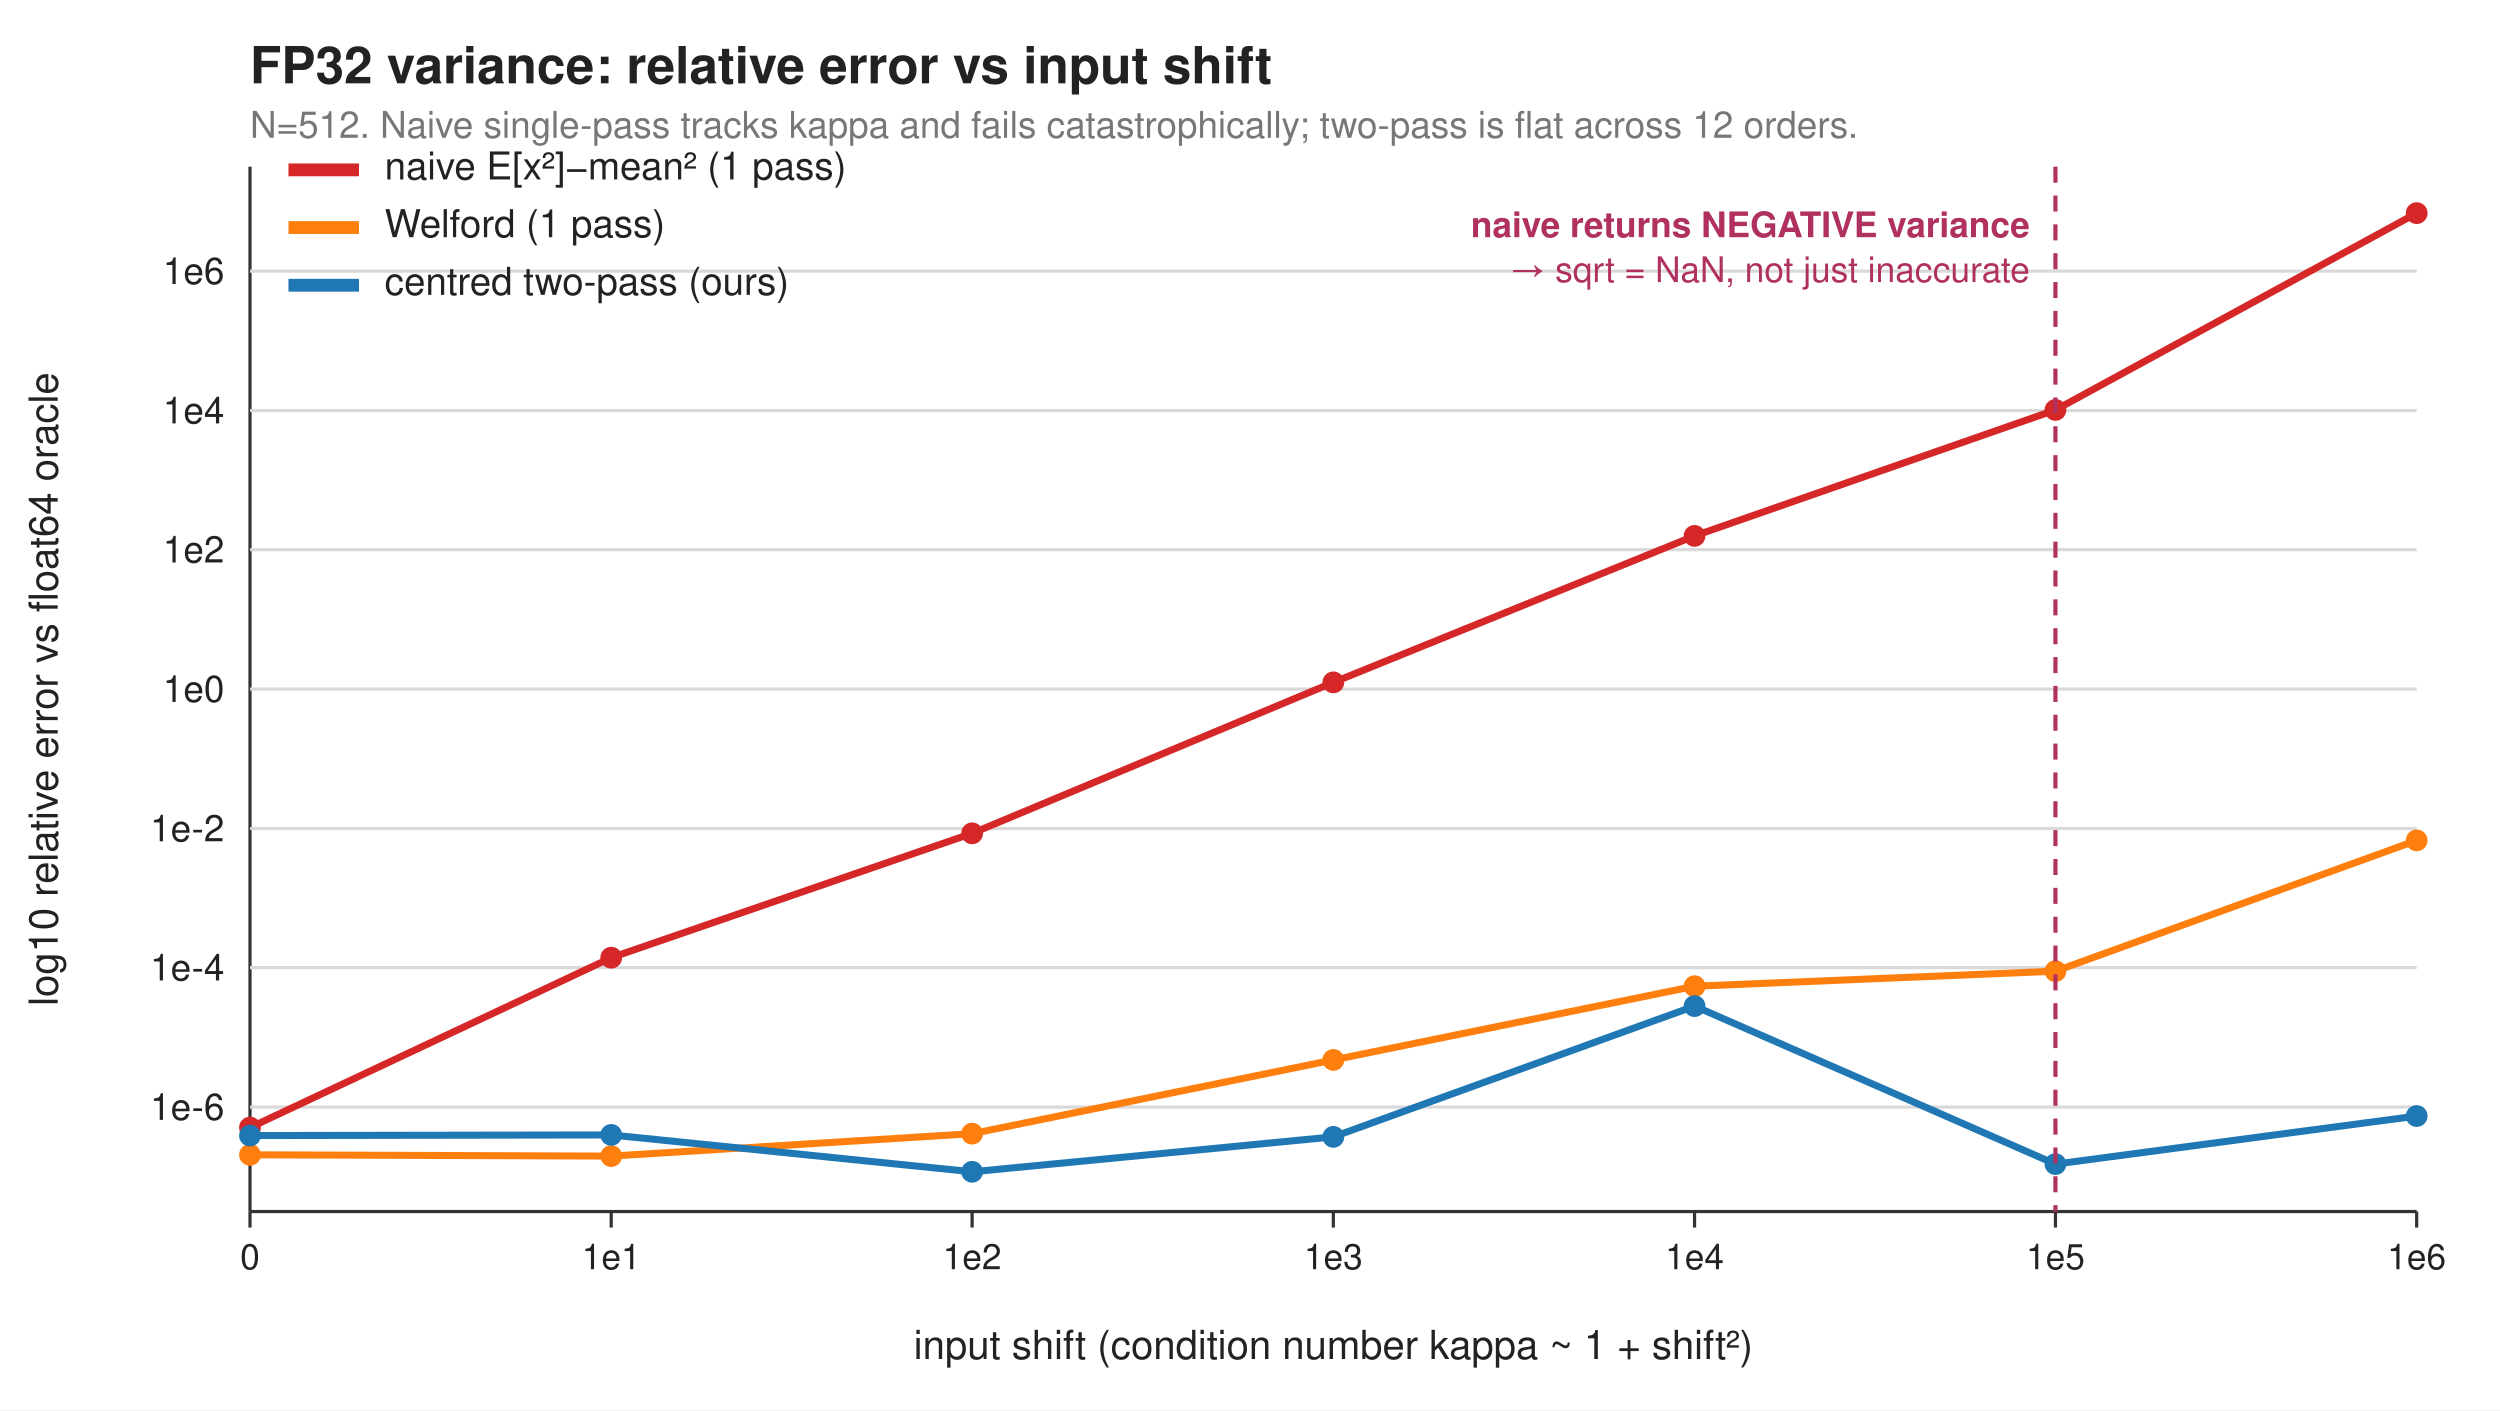
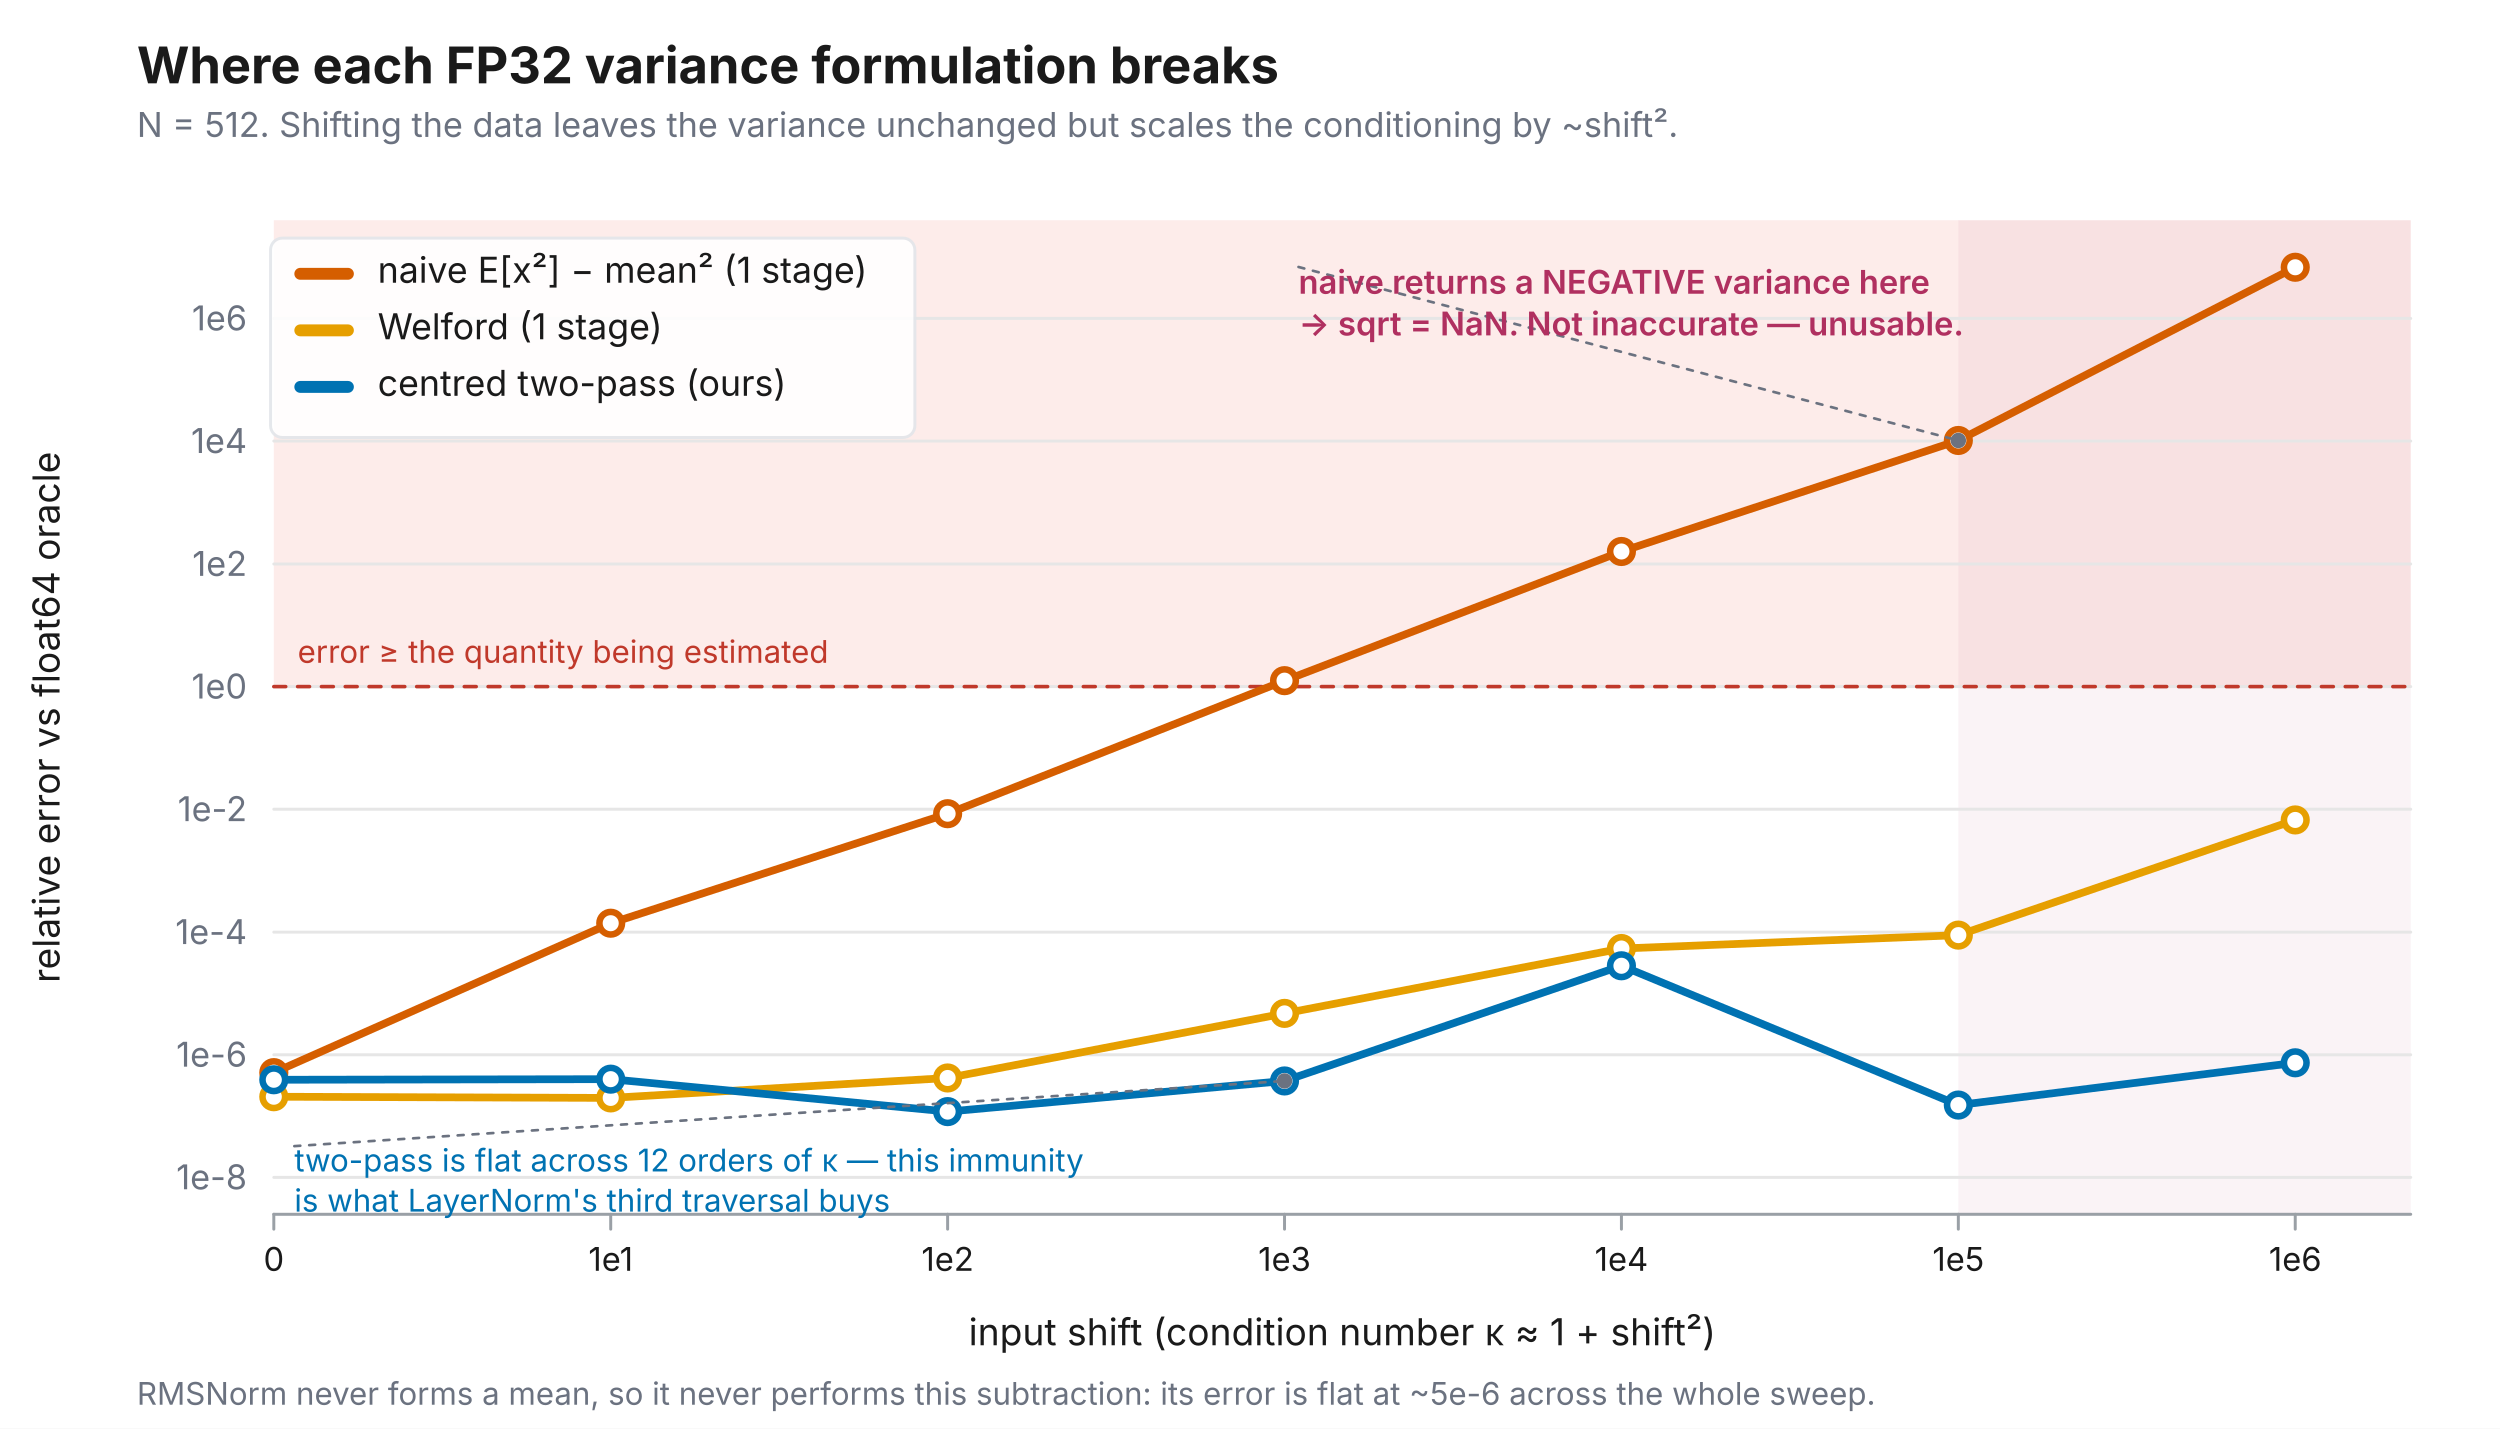
- <svg xmlns="http://www.w3.org/2000/svg" width="780" height="440" viewBox="0 0 780 440">
-   <rect width="780" height="440" fill="white" />
-   <text x="78.0" y="26.0" font-family="Helvetica,Arial,sans-serif" font-size="16" text-anchor="start" fill="#222222" font-weight="bold">FP32 variance: relative error vs input shift</text>
-   <text x="78.0" y="43.0" font-family="Helvetica,Arial,sans-serif" font-size="11.5" text-anchor="start" fill="#777777" font-weight="normal">N=512. Naive single-pass tracks kappa and fails catastrophically; two-pass is flat across 12 orders.</text>
-   <line x1="78.0" y1="378.0" x2="754.0" y2="378.0" stroke="#333333" stroke-width="1.0" />
-   <line x1="78.0" y1="52.0" x2="78.0" y2="378.0" stroke="#333333" stroke-width="1.0" />
-   <text x="416.0" y="424.0" font-family="Helvetica,Arial,sans-serif" font-size="12.5" text-anchor="middle" fill="#222222" font-weight="normal">input shift (condition number kappa ~ 1 + shift²)</text>
-   <text x="18" y="215.0" font-family="Helvetica,Arial,sans-serif" font-size="12.5" text-anchor="middle" fill="#222222" transform="rotate(-90 18 215.0)">log10 relative error vs float64 oracle</text>
-   <line x1="78.0" y1="345.4" x2="754.0" y2="345.4" stroke="#d9d9d9" stroke-width="1.0" />
-   <text x="70.0" y="349.4" font-family="Helvetica,Arial,sans-serif" font-size="11.5" text-anchor="end" fill="#222222" font-weight="normal">1e-6</text>
-   <line x1="78.0" y1="301.9" x2="754.0" y2="301.9" stroke="#d9d9d9" stroke-width="1.0" />
-   <text x="70.0" y="305.9" font-family="Helvetica,Arial,sans-serif" font-size="11.5" text-anchor="end" fill="#222222" font-weight="normal">1e-4</text>
-   <line x1="78.0" y1="258.5" x2="754.0" y2="258.5" stroke="#d9d9d9" stroke-width="1.0" />
-   <text x="70.0" y="262.5" font-family="Helvetica,Arial,sans-serif" font-size="11.5" text-anchor="end" fill="#222222" font-weight="normal">1e-2</text>
-   <line x1="78.0" y1="215.0" x2="754.0" y2="215.0" stroke="#d9d9d9" stroke-width="1.0" />
-   <text x="70.0" y="219.0" font-family="Helvetica,Arial,sans-serif" font-size="11.5" text-anchor="end" fill="#222222" font-weight="normal">1e0</text>
-   <line x1="78.0" y1="171.5" x2="754.0" y2="171.5" stroke="#d9d9d9" stroke-width="1.0" />
-   <text x="70.0" y="175.5" font-family="Helvetica,Arial,sans-serif" font-size="11.5" text-anchor="end" fill="#222222" font-weight="normal">1e2</text>
-   <line x1="78.0" y1="128.1" x2="754.0" y2="128.1" stroke="#d9d9d9" stroke-width="1.0" />
-   <text x="70.0" y="132.1" font-family="Helvetica,Arial,sans-serif" font-size="11.5" text-anchor="end" fill="#222222" font-weight="normal">1e4</text>
-   <line x1="78.0" y1="84.6" x2="754.0" y2="84.6" stroke="#d9d9d9" stroke-width="1.0" />
-   <text x="70.0" y="88.6" font-family="Helvetica,Arial,sans-serif" font-size="11.5" text-anchor="end" fill="#222222" font-weight="normal">1e6</text>
-   <line x1="78.0" y1="378.0" x2="78.0" y2="383.0" stroke="#333333" stroke-width="1.0" />
-   <text x="78.0" y="396.0" font-family="Helvetica,Arial,sans-serif" font-size="11" text-anchor="middle" fill="#222222" font-weight="normal">0</text>
-   <line x1="190.7" y1="378.0" x2="190.7" y2="383.0" stroke="#333333" stroke-width="1.0" />
-   <text x="190.7" y="396.0" font-family="Helvetica,Arial,sans-serif" font-size="11" text-anchor="middle" fill="#222222" font-weight="normal">1e1</text>
-   <line x1="303.3" y1="378.0" x2="303.3" y2="383.0" stroke="#333333" stroke-width="1.0" />
-   <text x="303.3" y="396.0" font-family="Helvetica,Arial,sans-serif" font-size="11" text-anchor="middle" fill="#222222" font-weight="normal">1e2</text>
-   <line x1="416.0" y1="378.0" x2="416.0" y2="383.0" stroke="#333333" stroke-width="1.0" />
-   <text x="416.0" y="396.0" font-family="Helvetica,Arial,sans-serif" font-size="11" text-anchor="middle" fill="#222222" font-weight="normal">1e3</text>
-   <line x1="528.7" y1="378.0" x2="528.7" y2="383.0" stroke="#333333" stroke-width="1.0" />
-   <text x="528.7" y="396.0" font-family="Helvetica,Arial,sans-serif" font-size="11" text-anchor="middle" fill="#222222" font-weight="normal">1e4</text>
-   <line x1="641.3" y1="378.0" x2="641.3" y2="383.0" stroke="#333333" stroke-width="1.0" />
-   <text x="641.3" y="396.0" font-family="Helvetica,Arial,sans-serif" font-size="11" text-anchor="middle" fill="#222222" font-weight="normal">1e5</text>
-   <line x1="754.0" y1="378.0" x2="754.0" y2="383.0" stroke="#333333" stroke-width="1.0" />
-   <text x="754.0" y="396.0" font-family="Helvetica,Arial,sans-serif" font-size="11" text-anchor="middle" fill="#222222" font-weight="normal">1e6</text>
-   <polyline points="78.0,351.8 190.7,298.8 303.3,260.0 416.0,212.9 528.7,167.2 641.3,127.9 754.0,66.5" fill="none" stroke="#d62728" stroke-width="2.2" stroke-linejoin="round" />
-   <circle cx="78.0" cy="351.8" r="3.4" fill="#d62728" />
-   <circle cx="190.7" cy="298.8" r="3.4" fill="#d62728" />
-   <circle cx="303.3" cy="260.0" r="3.4" fill="#d62728" />
-   <circle cx="416.0" cy="212.9" r="3.4" fill="#d62728" />
-   <circle cx="528.7" cy="167.2" r="3.4" fill="#d62728" />
-   <circle cx="641.3" cy="127.9" r="3.4" fill="#d62728" />
-   <circle cx="754.0" cy="66.5" r="3.4" fill="#d62728" />
-   <polyline points="78.0,360.3 190.7,360.7 303.3,353.7 416.0,330.7 528.7,307.7 641.3,303.0 754.0,262.2" fill="none" stroke="#ff7f0e" stroke-width="2.2" stroke-linejoin="round" />
-   <circle cx="78.0" cy="360.3" r="3.4" fill="#ff7f0e" />
-   <circle cx="190.7" cy="360.7" r="3.4" fill="#ff7f0e" />
-   <circle cx="303.3" cy="353.7" r="3.4" fill="#ff7f0e" />
-   <circle cx="416.0" cy="330.7" r="3.4" fill="#ff7f0e" />
-   <circle cx="528.7" cy="307.7" r="3.4" fill="#ff7f0e" />
-   <circle cx="641.3" cy="303.0" r="3.4" fill="#ff7f0e" />
-   <circle cx="754.0" cy="262.2" r="3.4" fill="#ff7f0e" />
-   <polyline points="78.0,354.3 190.7,354.1 303.3,365.6 416.0,354.7 528.7,313.9 641.3,363.2 754.0,348.2" fill="none" stroke="#1f77b4" stroke-width="2.2" stroke-linejoin="round" />
-   <circle cx="78.0" cy="354.3" r="3.4" fill="#1f77b4" />
-   <circle cx="190.7" cy="354.1" r="3.4" fill="#1f77b4" />
-   <circle cx="303.3" cy="365.6" r="3.4" fill="#1f77b4" />
-   <circle cx="416.0" cy="354.7" r="3.4" fill="#1f77b4" />
-   <circle cx="528.7" cy="313.9" r="3.4" fill="#1f77b4" />
-   <circle cx="641.3" cy="363.2" r="3.4" fill="#1f77b4" />
-   <circle cx="754.0" cy="348.2" r="3.4" fill="#1f77b4" />
-   <line x1="641.3" y1="52.0" x2="641.3" y2="378.0" stroke="#b03060" stroke-width="1.3" stroke-dasharray="5,4" />
-   <text x="633.3" y="74.0" font-family="Helvetica,Arial,sans-serif" font-size="11" text-anchor="end" fill="#b03060" font-weight="bold">naive returns NEGATIVE variance</text>
-   <text x="633.3" y="88.0" font-family="Helvetica,Arial,sans-serif" font-size="11" text-anchor="end" fill="#b03060" font-weight="normal">→ sqrt = NaN, not just inaccurate</text>
-   <rect x="90.0" y="51.0" width="22.0" height="4.0" fill="#d62728" opacity="1.0" />
-   <text x="120.0" y="56.0" font-family="Helvetica,Arial,sans-serif" font-size="12" text-anchor="start" fill="#222222" font-weight="normal">naive E[x²]−mean² (1 pass)</text>
-   <rect x="90.0" y="69.0" width="22.0" height="4.0" fill="#ff7f0e" opacity="1.0" />
-   <text x="120.0" y="74.0" font-family="Helvetica,Arial,sans-serif" font-size="12" text-anchor="start" fill="#222222" font-weight="normal">Welford (1 pass)</text>
-   <rect x="90.0" y="87.0" width="22.0" height="4.0" fill="#1f77b4" opacity="1.0" />
-   <text x="120.0" y="92.0" font-family="Helvetica,Arial,sans-serif" font-size="12" text-anchor="start" fill="#222222" font-weight="normal">centred two-pass (ours)</text>
+ <svg xmlns="http://www.w3.org/2000/svg" width="840" height="480" viewBox="0 0 840 480">
+   <rect width="840" height="480" fill="white" />
+   <rect x="92.0" y="74.0" width="718.0" height="156.7" rx="0" fill="#fdecea" opacity="1.0" />
+   <rect x="658.0" y="74.0" width="152.0" height="334.0" rx="0" fill="#B03060" opacity="0.06" />
+   <line x1="92.0" y1="395.6" x2="810.0" y2="395.6" stroke="#e6e6e6" stroke-width="1.0" stroke-linecap="round" />
+   <text x="83.0" y="399.6" font-family="Inter,Helvetica Neue,Helvetica,Arial,sans-serif" font-size="11.5" text-anchor="end" fill="#6b7280" font-weight="400">1e-8</text>
+   <line x1="92.0" y1="354.4" x2="810.0" y2="354.4" stroke="#e6e6e6" stroke-width="1.0" stroke-linecap="round" />
+   <text x="83.0" y="358.4" font-family="Inter,Helvetica Neue,Helvetica,Arial,sans-serif" font-size="11.5" text-anchor="end" fill="#6b7280" font-weight="400">1e-6</text>
+   <line x1="92.0" y1="313.2" x2="810.0" y2="313.2" stroke="#e6e6e6" stroke-width="1.0" stroke-linecap="round" />
+   <text x="83.0" y="317.2" font-family="Inter,Helvetica Neue,Helvetica,Arial,sans-serif" font-size="11.5" text-anchor="end" fill="#6b7280" font-weight="400">1e-4</text>
+   <line x1="92.0" y1="271.9" x2="810.0" y2="271.9" stroke="#e6e6e6" stroke-width="1.0" stroke-linecap="round" />
+   <text x="83.0" y="275.9" font-family="Inter,Helvetica Neue,Helvetica,Arial,sans-serif" font-size="11.5" text-anchor="end" fill="#6b7280" font-weight="400">1e-2</text>
+   <line x1="92.0" y1="230.7" x2="810.0" y2="230.7" stroke="#e6e6e6" stroke-width="1.0" stroke-linecap="round" />
+   <text x="83.0" y="234.7" font-family="Inter,Helvetica Neue,Helvetica,Arial,sans-serif" font-size="11.5" text-anchor="end" fill="#6b7280" font-weight="400">1e0</text>
+   <line x1="92.0" y1="189.5" x2="810.0" y2="189.5" stroke="#e6e6e6" stroke-width="1.0" stroke-linecap="round" />
+   <text x="83.0" y="193.5" font-family="Inter,Helvetica Neue,Helvetica,Arial,sans-serif" font-size="11.5" text-anchor="end" fill="#6b7280" font-weight="400">1e2</text>
+   <line x1="92.0" y1="148.2" x2="810.0" y2="148.2" stroke="#e6e6e6" stroke-width="1.0" stroke-linecap="round" />
+   <text x="83.0" y="152.2" font-family="Inter,Helvetica Neue,Helvetica,Arial,sans-serif" font-size="11.5" text-anchor="end" fill="#6b7280" font-weight="400">1e4</text>
+   <line x1="92.0" y1="107.0" x2="810.0" y2="107.0" stroke="#e6e6e6" stroke-width="1.0" stroke-linecap="round" />
+   <text x="83.0" y="111.0" font-family="Inter,Helvetica Neue,Helvetica,Arial,sans-serif" font-size="11.5" text-anchor="end" fill="#6b7280" font-weight="400">1e6</text>
+   <line x1="92.0" y1="230.7" x2="810.0" y2="230.7" stroke="#c0392b" stroke-width="1.2" stroke-dasharray="4,4" stroke-linecap="round" />
+   <text x="100.0" y="222.7" font-family="Inter,Helvetica Neue,Helvetica,Arial,sans-serif" font-size="10.5" text-anchor="start" fill="#c0392b" font-weight="400">error ≥ the quantity being estimated</text>
+   <polyline points="92.0,360.4 205.2,310.2 318.4,273.4 431.6,228.7 544.8,185.3 658.0,148.0 771.2,89.8" fill="none" stroke="#D55E00" stroke-width="2.6" stroke-linejoin="round" stroke-linecap="round" />
+   <circle cx="92.0" cy="360.4" r="3.8" fill="white" stroke="#D55E00" stroke-width="2.2" />
+   <circle cx="205.2" cy="310.2" r="3.8" fill="white" stroke="#D55E00" stroke-width="2.2" />
+   <circle cx="318.4" cy="273.4" r="3.8" fill="white" stroke="#D55E00" stroke-width="2.2" />
+   <circle cx="431.6" cy="228.7" r="3.8" fill="white" stroke="#D55E00" stroke-width="2.2" />
+   <circle cx="544.8" cy="185.3" r="3.8" fill="white" stroke="#D55E00" stroke-width="2.2" />
+   <circle cx="658.0" cy="148.0" r="3.8" fill="white" stroke="#D55E00" stroke-width="2.2" />
+   <circle cx="771.2" cy="89.8" r="3.8" fill="white" stroke="#D55E00" stroke-width="2.2" />
+   <polyline points="92.0,368.5 205.2,368.9 318.4,362.2 431.6,340.5 544.8,318.7 658.0,314.2 771.2,275.5" fill="none" stroke="#E69F00" stroke-width="2.6" stroke-linejoin="round" stroke-linecap="round" />
+   <circle cx="92.0" cy="368.5" r="3.8" fill="white" stroke="#E69F00" stroke-width="2.2" />
+   <circle cx="205.2" cy="368.9" r="3.8" fill="white" stroke="#E69F00" stroke-width="2.2" />
+   <circle cx="318.4" cy="362.2" r="3.8" fill="white" stroke="#E69F00" stroke-width="2.2" />
+   <circle cx="431.6" cy="340.5" r="3.8" fill="white" stroke="#E69F00" stroke-width="2.2" />
+   <circle cx="544.8" cy="318.7" r="3.8" fill="white" stroke="#E69F00" stroke-width="2.2" />
+   <circle cx="658.0" cy="314.2" r="3.8" fill="white" stroke="#E69F00" stroke-width="2.2" />
+   <circle cx="771.2" cy="275.5" r="3.8" fill="white" stroke="#E69F00" stroke-width="2.2" />
+   <polyline points="92.0,362.8 205.2,362.6 318.4,373.5 431.6,363.2 544.8,324.5 658.0,371.3 771.2,357.1" fill="none" stroke="#0072B2" stroke-width="2.6" stroke-linejoin="round" stroke-linecap="round" />
+   <circle cx="92.0" cy="362.8" r="3.8" fill="white" stroke="#0072B2" stroke-width="2.2" />
+   <circle cx="205.2" cy="362.6" r="3.8" fill="white" stroke="#0072B2" stroke-width="2.2" />
+   <circle cx="318.4" cy="373.5" r="3.8" fill="white" stroke="#0072B2" stroke-width="2.2" />
+   <circle cx="431.6" cy="363.2" r="3.8" fill="white" stroke="#0072B2" stroke-width="2.2" />
+   <circle cx="544.8" cy="324.5" r="3.8" fill="white" stroke="#0072B2" stroke-width="2.2" />
+   <circle cx="658.0" cy="371.3" r="3.8" fill="white" stroke="#0072B2" stroke-width="2.2" />
+   <circle cx="771.2" cy="357.1" r="3.8" fill="white" stroke="#0072B2" stroke-width="2.2" />
+   <text x="46.0" y="28.0" font-family="Inter,Helvetica Neue,Helvetica,Arial,sans-serif" font-size="17" text-anchor="start" fill="#1a1a1a" font-weight="700">Where each FP32 variance formulation breaks</text>
+   <text x="46.0" y="46.0" font-family="Inter,Helvetica Neue,Helvetica,Arial,sans-serif" font-size="11.5" text-anchor="start" fill="#6b7280" font-weight="400">N = 512. Shifting the data leaves the variance unchanged but scales the conditioning by ~shift².</text>
+   <line x1="92.0" y1="408.0" x2="810.0" y2="408.0" stroke="#9aa0a6" stroke-width="1.0" stroke-linecap="round" />
+   <text x="451.0" y="452.0" font-family="Inter,Helvetica Neue,Helvetica,Arial,sans-serif" font-size="12.5" text-anchor="middle" fill="#1a1a1a" font-weight="400">input shift   (condition number κ ≈ 1 + shift²)</text>
+   <text x="20" y="241.0" font-family="Inter,Helvetica Neue,Helvetica,Arial,sans-serif" font-size="12.5" text-anchor="middle" fill="#1a1a1a" transform="rotate(-90 20 241.0)">relative error vs float64 oracle</text>
+   <line x1="92.0" y1="408.0" x2="92.0" y2="413.0" stroke="#9aa0a6" stroke-width="1.0" stroke-linecap="round" />
+   <text x="92.0" y="427.0" font-family="Inter,Helvetica Neue,Helvetica,Arial,sans-serif" font-size="11" text-anchor="middle" fill="#1a1a1a" font-weight="400">0</text>
+   <line x1="205.2" y1="408.0" x2="205.2" y2="413.0" stroke="#9aa0a6" stroke-width="1.0" stroke-linecap="round" />
+   <text x="205.2" y="427.0" font-family="Inter,Helvetica Neue,Helvetica,Arial,sans-serif" font-size="11" text-anchor="middle" fill="#1a1a1a" font-weight="400">1e1</text>
+   <line x1="318.4" y1="408.0" x2="318.4" y2="413.0" stroke="#9aa0a6" stroke-width="1.0" stroke-linecap="round" />
+   <text x="318.4" y="427.0" font-family="Inter,Helvetica Neue,Helvetica,Arial,sans-serif" font-size="11" text-anchor="middle" fill="#1a1a1a" font-weight="400">1e2</text>
+   <line x1="431.6" y1="408.0" x2="431.6" y2="413.0" stroke="#9aa0a6" stroke-width="1.0" stroke-linecap="round" />
+   <text x="431.6" y="427.0" font-family="Inter,Helvetica Neue,Helvetica,Arial,sans-serif" font-size="11" text-anchor="middle" fill="#1a1a1a" font-weight="400">1e3</text>
+   <line x1="544.8" y1="408.0" x2="544.8" y2="413.0" stroke="#9aa0a6" stroke-width="1.0" stroke-linecap="round" />
+   <text x="544.8" y="427.0" font-family="Inter,Helvetica Neue,Helvetica,Arial,sans-serif" font-size="11" text-anchor="middle" fill="#1a1a1a" font-weight="400">1e4</text>
+   <line x1="658.0" y1="408.0" x2="658.0" y2="413.0" stroke="#9aa0a6" stroke-width="1.0" stroke-linecap="round" />
+   <text x="658.0" y="427.0" font-family="Inter,Helvetica Neue,Helvetica,Arial,sans-serif" font-size="11" text-anchor="middle" fill="#1a1a1a" font-weight="400">1e5</text>
+   <line x1="771.2" y1="408.0" x2="771.2" y2="413.0" stroke="#9aa0a6" stroke-width="1.0" stroke-linecap="round" />
+   <text x="771.2" y="427.0" font-family="Inter,Helvetica Neue,Helvetica,Arial,sans-serif" font-size="11" text-anchor="middle" fill="#1a1a1a" font-weight="400">1e6</text>
+   <line x1="436.3" y1="89.7" x2="658.0" y2="148.0" stroke="#6b7280" stroke-width="0.9" stroke-dasharray="2,3" stroke-linecap="round" />
+   <circle cx="658.0" cy="148.0" r="2.6" fill="#6b7280" />
+   <text x="436.3" y="98.7" font-family="Inter,Helvetica Neue,Helvetica,Arial,sans-serif" font-size="11" text-anchor="start" fill="#B03060" font-weight="600">naive returns a NEGATIVE variance here</text>
+   <text x="436.3" y="112.7" font-family="Inter,Helvetica Neue,Helvetica,Arial,sans-serif" font-size="11" text-anchor="start" fill="#B03060" font-weight="600">→ sqrt = NaN. Not inaccurate — unusable.</text>
+   <line x1="98.9" y1="385.1" x2="431.6" y2="363.2" stroke="#6b7280" stroke-width="0.9" stroke-dasharray="2,3" stroke-linecap="round" />
+   <circle cx="431.6" cy="363.2" r="2.6" fill="#6b7280" />
+   <text x="98.9" y="393.6" font-family="Inter,Helvetica Neue,Helvetica,Arial,sans-serif" font-size="10.5" text-anchor="start" fill="#0072B2" font-weight="400">two-pass is flat across 12 orders of κ — this immunity</text>
+   <text x="98.9" y="407.1" font-family="Inter,Helvetica Neue,Helvetica,Arial,sans-serif" font-size="10.5" text-anchor="start" fill="#0072B2" font-weight="400">is what LayerNorm's third traversal buys</text>
+   <rect x="90.9" y="80.0" width="216.5" height="67.0" rx="4" fill="white" opacity="0.88" stroke="#e2e5e9" stroke-width="1.0" />
+   <rect x="98.9" y="90.0" width="20.0" height="4.0" rx="2" fill="#D55E00" opacity="1.0" />
+   <text x="126.9" y="95.0" font-family="Inter,Helvetica Neue,Helvetica,Arial,sans-serif" font-size="12" text-anchor="start" fill="#1a1a1a" font-weight="400">naive  E[x²] − mean²   (1 stage)</text>
+   <rect x="98.9" y="109.0" width="20.0" height="4.0" rx="2" fill="#E69F00" opacity="1.0" />
+   <text x="126.9" y="114.0" font-family="Inter,Helvetica Neue,Helvetica,Arial,sans-serif" font-size="12" text-anchor="start" fill="#1a1a1a" font-weight="400">Welford  (1 stage)</text>
+   <rect x="98.9" y="128.0" width="20.0" height="4.0" rx="2" fill="#0072B2" opacity="1.0" />
+   <text x="126.9" y="133.0" font-family="Inter,Helvetica Neue,Helvetica,Arial,sans-serif" font-size="12" text-anchor="start" fill="#1a1a1a" font-weight="400">centred two-pass  (ours)</text>
+   <text x="46.0" y="472.0" font-family="Inter,Helvetica Neue,Helvetica,Arial,sans-serif" font-size="10.5" text-anchor="start" fill="#6b7280" font-weight="400">RMSNorm never forms a mean, so it never performs this subtraction: its error is flat at ~5e-6 across the whole sweep.</text>
</svg>
